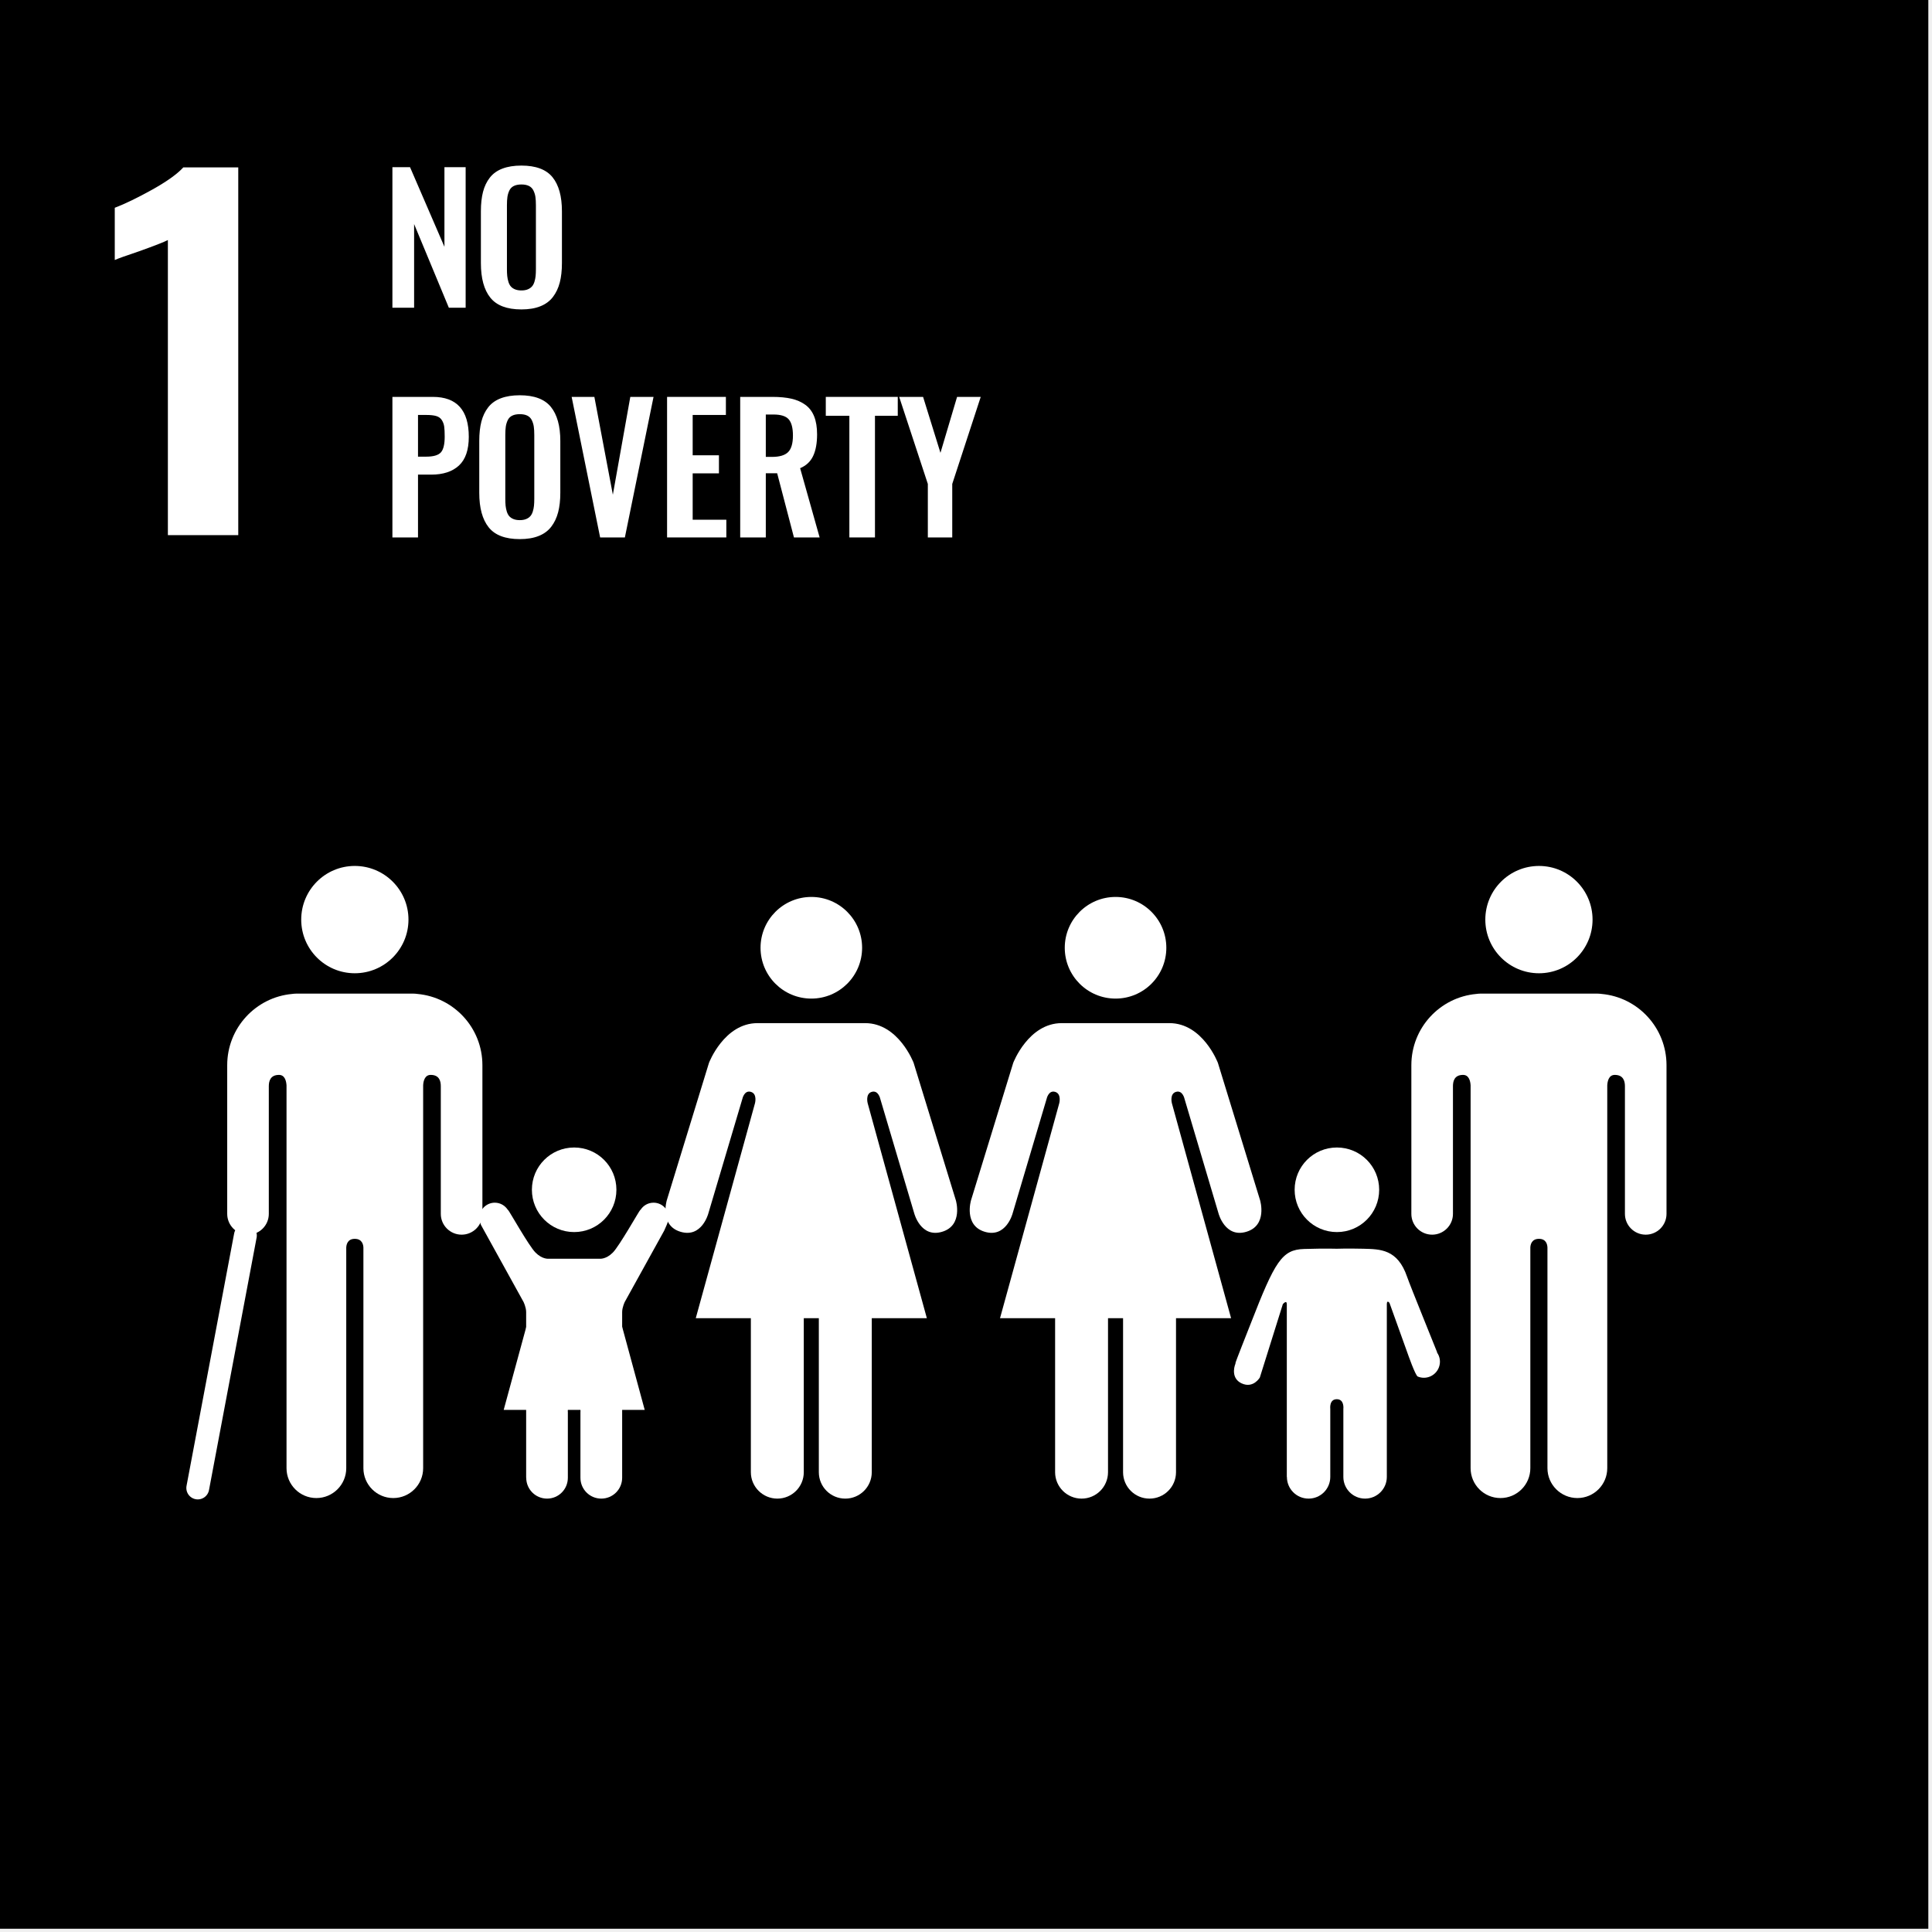
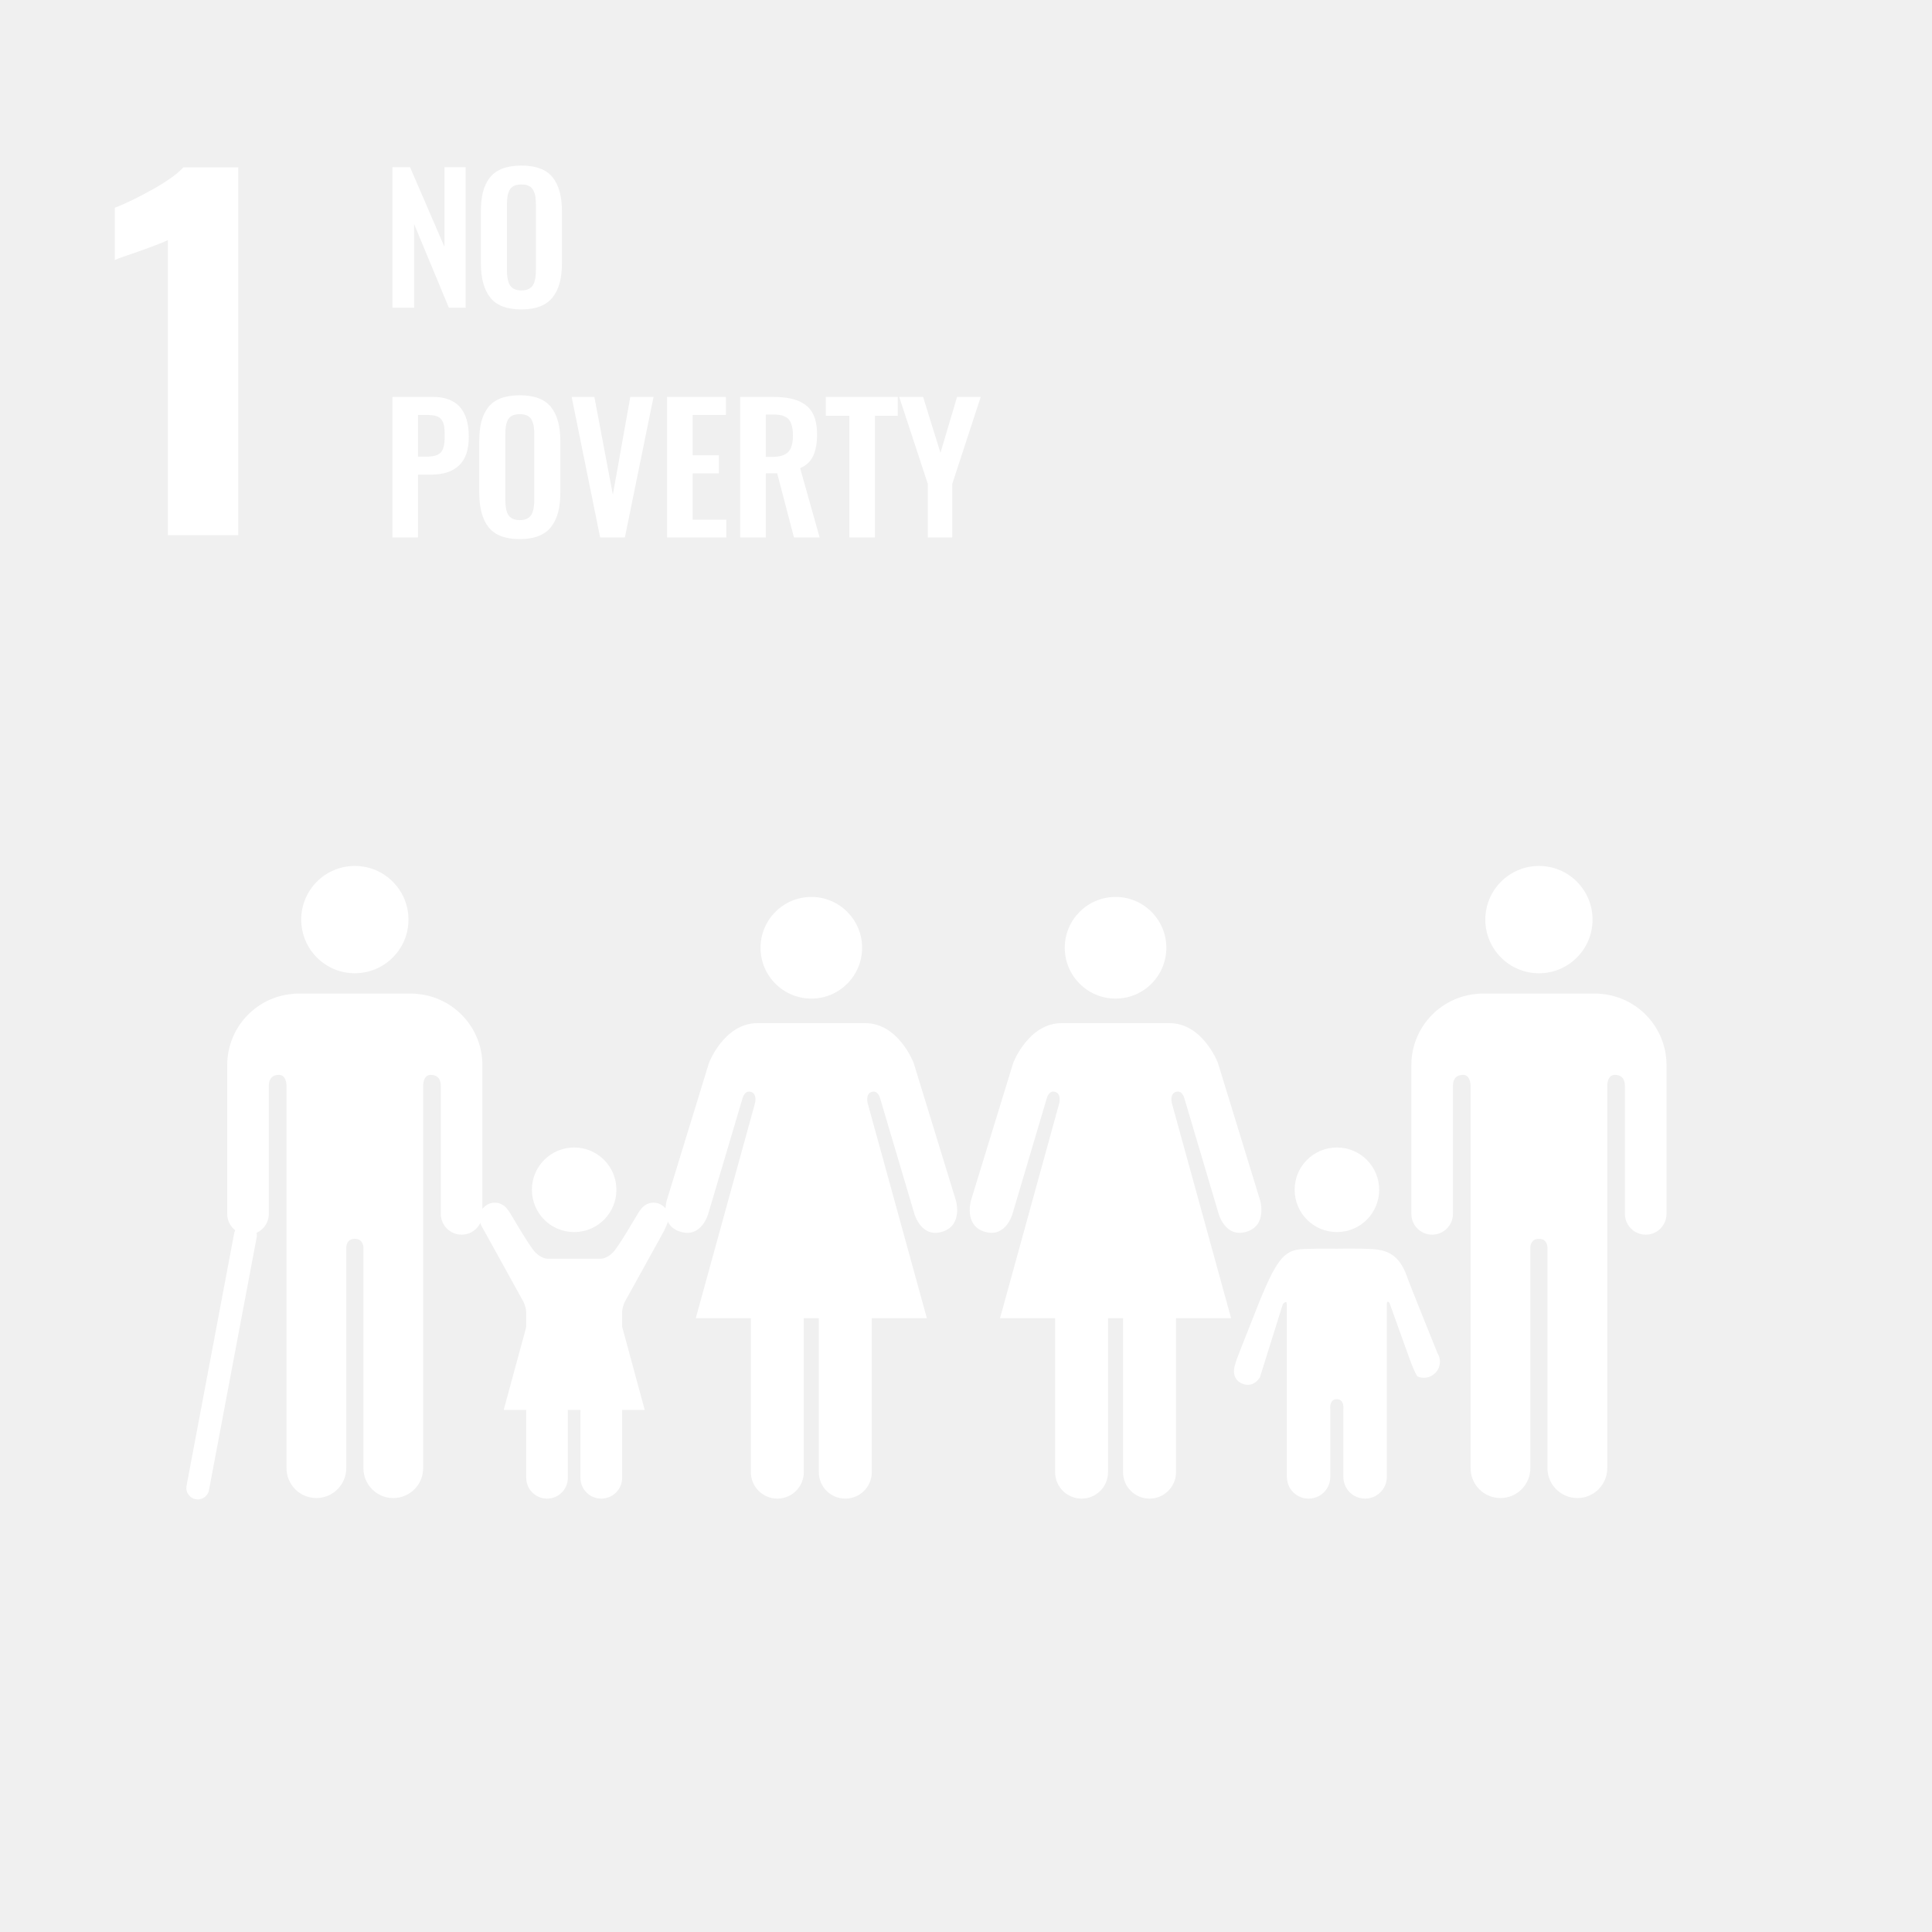
<svg xmlns="http://www.w3.org/2000/svg" width="100%" height="100%" viewBox="0 0 405 405" version="1.1" xml:space="preserve" style="fill-rule:evenodd;clip-rule:evenodd;stroke-linecap:round;stroke-miterlimit:10;">
  <g transform="matrix(4.177,0,0,4.166667,-350.8972,-1525.933)">
-     <rect x="84.007" y="366.224" width="96.775" height="97.036" />
+     <rect x="84.007" y="366.224" width="96.775" height="97.036" style="fill:none" />
  </g>
  <g transform="matrix(4.166667,0,0,4.166667,-350,-1782.9)">
    <path d="M92.446,439.972C92.278,440.063 91.791,440.254 90.984,440.543C90.345,440.757 89.941,440.901 89.774,440.977L89.774,438.35C90.291,438.152 90.919,437.848 91.658,437.437C92.396,437.025 92.918,436.652 93.223,436.317L95.987,436.317L95.987,454.82L92.446,454.82L92.446,439.972Z" style="fill:white;fill-rule:nonzero;" />
  </g>
  <g transform="matrix(4.166667,0,0,4.166667,-350,-1830.617)">
    <path d="M103.742,454.83L103.742,447.759L104.629,447.759L106.36,451.764L106.36,447.759L107.427,447.759L107.427,454.83L106.582,454.83L104.834,450.621L104.834,454.83L103.742,454.83Z" style="fill:white;fill-rule:nonzero;" />
  </g>
  <g transform="matrix(4.166667,0,0,4.166667,-350,-1830.599)">
    <path d="M110.233,454.911C109.505,454.911 108.983,454.714 108.668,454.318C108.352,453.923 108.194,453.345 108.194,452.583L108.194,449.973C108.194,449.597 108.23,449.272 108.301,448.996C108.372,448.721 108.487,448.481 108.644,448.28C108.802,448.078 109.013,447.926 109.278,447.826C109.542,447.725 109.861,447.674 110.233,447.674C110.958,447.674 111.479,447.869 111.796,448.258C112.113,448.648 112.271,449.219 112.271,449.973L112.271,452.583C112.271,452.952 112.235,453.277 112.163,453.557C112.09,453.837 111.975,454.08 111.817,454.286C111.659,454.492 111.449,454.648 111.184,454.753C110.92,454.859 110.603,454.911 110.233,454.911M109.911,453.901C110.001,453.938 110.108,453.956 110.233,453.956C110.358,453.956 110.465,453.938 110.553,453.901C110.641,453.864 110.711,453.815 110.764,453.755C110.816,453.696 110.858,453.618 110.888,453.521C110.918,453.424 110.937,453.328 110.947,453.231C110.957,453.134 110.962,453.019 110.962,452.886L110.962,449.674C110.962,449.504 110.954,449.362 110.937,449.248C110.92,449.134 110.886,449.027 110.836,448.926C110.787,448.825 110.712,448.75 110.613,448.7C110.513,448.65 110.387,448.625 110.233,448.625C110.08,448.625 109.952,448.65 109.851,448.7C109.75,448.75 109.676,448.825 109.627,448.926C109.579,449.027 109.546,449.134 109.529,449.248C109.512,449.362 109.504,449.504 109.504,449.674L109.504,452.886C109.504,453.019 109.509,453.134 109.519,453.231C109.529,453.328 109.549,453.424 109.578,453.521C109.608,453.618 109.649,453.696 109.7,453.755C109.751,453.815 109.822,453.864 109.911,453.901" style="fill:white;fill-rule:nonzero;" />
  </g>
  <g transform="matrix(4.166667,0,0,4.166667,-350,-1734.318)">
    <path d="M103.742,443.275L103.742,436.204L105.776,436.204C106.982,436.204 107.585,436.874 107.585,438.213C107.585,438.87 107.42,439.351 107.09,439.657C106.76,439.962 106.295,440.115 105.695,440.115L105.03,440.115L105.03,443.275L103.742,443.275ZM105.03,439.211L105.444,439.211C105.807,439.211 106.053,439.139 106.182,438.995C106.309,438.852 106.373,438.588 106.373,438.204C106.373,437.985 106.365,437.816 106.348,437.697C106.331,437.577 106.291,437.469 106.228,437.371C106.166,437.273 106.073,437.205 105.949,437.168C105.825,437.131 105.658,437.113 105.448,437.113L105.03,437.113L105.03,439.211Z" style="fill:white;fill-rule:nonzero;" />
  </g>
  <g transform="matrix(4.166667,0,0,4.166667,-350,-1734.3)">
    <path d="M110.151,443.355C109.423,443.355 108.901,443.158 108.586,442.762C108.27,442.367 108.112,441.789 108.112,441.027L108.112,438.417C108.112,438.041 108.148,437.716 108.219,437.44C108.29,437.165 108.405,436.925 108.562,436.724C108.72,436.522 108.931,436.37 109.196,436.27C109.46,436.169 109.779,436.118 110.151,436.118C110.876,436.118 111.397,436.313 111.714,436.702C112.031,437.092 112.19,437.663 112.19,438.417L112.19,441.027C112.19,441.396 112.153,441.721 112.081,442.001C112.008,442.281 111.893,442.524 111.735,442.73C111.578,442.936 111.367,443.092 111.102,443.197C110.838,443.303 110.521,443.355 110.151,443.355M109.829,442.345C109.919,442.382 110.026,442.4 110.151,442.4C110.276,442.4 110.383,442.382 110.471,442.345C110.559,442.308 110.629,442.259 110.682,442.199C110.735,442.14 110.776,442.062 110.806,441.965C110.836,441.868 110.855,441.772 110.865,441.675C110.875,441.578 110.88,441.463 110.88,441.33L110.88,438.118C110.88,437.948 110.872,437.806 110.855,437.692C110.838,437.578 110.804,437.471 110.755,437.37C110.705,437.269 110.63,437.193 110.531,437.144C110.431,437.094 110.305,437.069 110.151,437.069C109.998,437.069 109.87,437.094 109.769,437.144C109.668,437.193 109.594,437.269 109.545,437.37C109.497,437.471 109.464,437.578 109.447,437.692C109.43,437.806 109.422,437.948 109.422,438.118L109.422,441.33C109.422,441.463 109.427,441.578 109.437,441.675C109.447,441.772 109.467,441.868 109.496,441.965C109.526,442.062 109.567,442.14 109.618,442.199C109.669,442.259 109.74,442.308 109.829,442.345" style="fill:white;fill-rule:nonzero;" />
  </g>
  <g transform="matrix(4.166667,0,0,4.166667,-350,-1734.318)">
    <path d="M114.193,443.275L112.76,436.204L113.903,436.204L114.833,441.126L115.711,436.204L116.88,436.204L115.438,443.275L114.193,443.275Z" style="fill:white;fill-rule:nonzero;" />
  </g>
  <g transform="matrix(4.166667,0,0,4.166667,-350,-1734.318)">
    <path d="M117.561,443.275L117.561,436.204L120.52,436.204L120.52,437.113L118.849,437.113L118.849,439.142L120.17,439.142L120.17,440.051L118.849,440.051L118.849,442.384L120.542,442.384L120.542,443.275L117.561,443.275Z" style="fill:white;fill-rule:nonzero;" />
  </g>
  <g transform="matrix(4.166667,0,0,4.166667,-350,-1734.318)">
    <path d="M121.24,443.275L121.24,436.204L122.861,436.204C123.233,436.204 123.553,436.235 123.82,436.296C124.087,436.357 124.32,436.459 124.518,436.603C124.715,436.747 124.863,436.941 124.961,437.187C125.059,437.433 125.108,437.734 125.108,438.089C125.108,438.533 125.042,438.895 124.91,439.176C124.778,439.458 124.559,439.663 124.255,439.791L125.236,443.275L123.944,443.275L123.1,440.047L122.528,440.047L122.528,443.275L121.24,443.275ZM122.528,439.223L122.839,439.223C123.22,439.223 123.491,439.142 123.652,438.98C123.812,438.819 123.893,438.541 123.893,438.149C123.893,437.771 123.823,437.5 123.684,437.337C123.544,437.173 123.288,437.091 122.916,437.091L122.528,437.091L122.528,439.223Z" style="fill:white;fill-rule:nonzero;" />
  </g>
  <g transform="matrix(4.166667,0,0,4.166667,-350,-1734.318)">
    <path d="M126.732,443.275L126.732,437.155L125.546,437.155L125.546,436.204L129.167,436.204L129.167,437.155L128.02,437.155L128.02,443.275L126.732,443.275Z" style="fill:white;fill-rule:nonzero;" />
  </g>
  <g transform="matrix(4.166667,0,0,4.166667,-350,-1734.318)">
    <path d="M130.68,443.275L130.68,440.584L129.239,436.204L130.441,436.204L131.315,439.019L132.151,436.204L133.341,436.204L131.908,440.584L131.908,443.275L130.68,443.275Z" style="fill:white;fill-rule:nonzero;" />
  </g>
  <g transform="matrix(0,4.166667,4.166667,0,-1414.799,-479.8275)">
    <path d="M161.425,414.279C159.933,414.279 158.725,415.489 158.725,416.98C158.725,418.468 159.933,419.674 161.425,419.674C162.916,419.674 164.124,418.468 164.124,416.98C164.124,415.489 162.916,414.279 161.425,414.279" style="fill:white;fill-rule:nonzero;" />
  </g>
  <g transform="matrix(4.166667,0,0,4.166667,-350,-1407.851)">
    <path d="M164.577,387.89C166.409,388.056 167.843,389.596 167.843,391.474L167.843,398.955C167.843,399.531 167.375,400.001 166.798,400.001C166.218,400.001 165.751,399.531 165.751,398.955L165.751,392.53C165.751,392.289 165.681,391.963 165.241,391.963C164.936,391.963 164.873,392.286 164.862,392.491L164.862,411.749C164.862,412.577 164.191,413.252 163.359,413.252C162.528,413.252 161.853,412.577 161.853,411.749L161.853,400.651C161.849,400.529 161.809,400.211 161.428,400.211L161.425,400.211C161.042,400.211 160.995,400.529 160.992,400.651L160.992,411.749C160.992,412.577 160.322,413.252 159.489,413.252C158.656,413.252 157.987,412.577 157.987,411.749L157.987,392.491C157.976,392.286 157.91,391.963 157.608,391.963C157.165,391.963 157.099,392.289 157.099,392.53L157.099,398.955C157.099,399.531 156.629,400.001 156.052,400.001C155.472,400.001 155.006,399.531 155.006,398.955L155.006,391.474C155.006,389.596 156.442,388.056 158.276,387.89C158.337,387.882 158.403,387.874 158.474,387.874L164.373,387.874C164.449,387.874 164.512,387.882 164.577,387.89" style="fill:white;fill-rule:nonzero;" />
  </g>
  <g transform="matrix(0,-4.166667,-4.166667,0,1965.345,782.5271)">
    <path d="M140.123,413.004C141.534,413.004 142.681,414.145 142.681,415.557C142.681,416.97 141.534,418.114 140.123,418.114C138.711,418.114 137.567,416.97 137.567,415.557C137.567,414.145 138.711,413.004 140.123,413.004" style="fill:white;fill-rule:nonzero;" />
  </g>
  <g transform="matrix(4.166667,0,0,4.166667,-350,-1401.554)">
    <path d="M134.976,389.846L132.852,396.762C132.852,396.762 132.473,398.029 133.549,398.346C134.619,398.663 134.944,397.425 134.944,397.425L136.657,391.653C136.657,391.653 136.75,391.209 137.083,391.305C137.417,391.401 137.292,391.876 137.292,391.876L134.311,402.693L137.083,402.693L137.083,410.44C137.083,411.173 137.68,411.769 138.416,411.769C139.151,411.769 139.745,411.173 139.745,410.44L139.745,402.693L140.502,402.693L140.502,410.44C140.502,411.173 141.095,411.769 141.832,411.769C142.57,411.769 143.166,411.173 143.166,410.44L143.166,402.693L145.937,402.693L142.958,391.876C142.958,391.876 142.833,391.401 143.166,391.305C143.5,391.209 143.593,391.653 143.593,391.653L145.306,397.425C145.306,397.425 145.631,398.663 146.7,398.346C147.778,398.029 147.397,396.762 147.397,396.762L145.273,389.846C145.273,389.846 144.514,387.847 142.833,387.847L137.417,387.847C135.737,387.847 134.976,389.846 134.976,389.846" style="fill:white;fill-rule:nonzero;" />
  </g>
  <g transform="matrix(0,-4.166667,-4.166667,0,1901.571,718.7529)">
    <path d="M124.817,413.004C126.228,413.004 127.375,414.147 127.375,415.558C127.375,416.971 126.228,418.114 124.817,418.114C123.405,418.114 122.261,416.971 122.261,415.558C122.261,414.147 123.405,413.004 124.817,413.004" style="fill:white;fill-rule:nonzero;" />
  </g>
  <g transform="matrix(4.166667,0,0,4.166667,-350,-1401.554)">
    <path d="M119.669,389.846L117.546,396.762C117.546,396.762 117.166,398.029 118.242,398.346C119.312,398.663 119.636,397.425 119.636,397.425L121.35,391.653C121.35,391.653 121.443,391.209 121.776,391.305C122.111,391.401 121.984,391.876 121.984,391.876L119.004,402.693L121.776,402.693L121.776,410.44C121.776,411.173 122.375,411.769 123.109,411.769C123.845,411.769 124.439,411.173 124.439,410.44L124.439,402.693L125.196,402.693L125.196,410.44C125.196,411.173 125.788,411.769 126.527,411.769C127.265,411.769 127.859,411.173 127.859,410.44L127.859,402.693L130.631,402.693L127.653,391.876C127.653,391.876 127.526,391.401 127.859,391.305C128.192,391.209 128.286,391.653 128.286,391.653L129.998,397.425C129.998,397.425 130.324,398.663 131.393,398.346C132.47,398.029 132.09,396.762 132.09,396.762L129.965,389.846C129.965,389.846 129.208,387.847 127.526,387.847L122.111,387.847C120.431,387.847 119.669,389.846 119.669,389.846" style="fill:white;fill-rule:nonzero;" />
  </g>
  <g transform="matrix(4.166667,0,0,4.166667,-350,-1431.349)">
    <path d="M151.261,405.51C152.438,405.51 153.387,404.558 153.387,403.381C153.387,402.205 152.438,401.255 151.261,401.255C150.084,401.255 149.134,402.205 149.134,403.381C149.134,404.558 150.084,405.51 151.261,405.51" style="fill:white;fill-rule:nonzero;" />
  </g>
  <g transform="matrix(4.166667,0,0,4.166667,-350,-1354.338)">
    <path d="M146.161,393.635C146.057,393.884 145.972,394.411 146.471,394.641C147.057,394.91 147.383,394.344 147.383,394.344L148.539,390.657C148.539,390.657 148.74,390.41 148.74,390.665L148.74,399.346L148.745,399.346C148.745,399.95 149.231,400.437 149.836,400.437C150.44,400.437 150.927,399.95 150.927,399.346L150.927,395.92C150.927,395.92 150.864,395.436 151.255,395.436C151.645,395.436 151.585,395.92 151.585,395.92L151.585,399.346C151.585,399.95 152.074,400.437 152.678,400.437C153.28,400.437 153.772,399.95 153.772,399.346L153.772,390.665C153.772,390.41 153.906,390.592 153.906,390.592L154.813,393.117C154.813,393.117 155.206,394.246 155.327,394.295C155.736,394.467 156.209,394.272 156.382,393.859C156.494,393.59 156.451,393.301 156.295,393.083L156.303,393.075C156.277,392.994 154.948,389.735 154.792,389.278C154.312,387.878 153.439,387.89 152.598,387.866C151.757,387.847 151.255,387.866 151.255,387.866C151.255,387.866 150.717,387.845 149.607,387.878C148.499,387.912 148.149,388.481 146.926,391.626C146.751,392.08 146.161,393.545 146.153,393.633L146.161,393.635Z" style="fill:white;fill-rule:nonzero;" />
  </g>
  <g transform="matrix(0,-4.166667,-4.166667,0,1811.785,617.1583)">
    <path d="M101.852,414.278C103.344,414.278 104.552,415.489 104.552,416.979C104.552,418.468 103.344,419.674 101.852,419.674C100.361,419.674 99.153,418.468 99.153,416.979C99.153,415.489 100.361,414.278 101.852,414.278" style="fill:white;fill-rule:nonzero;" />
  </g>
  <g transform="matrix(4.166667,0,0,4.166667,-350,-1407.851)">
    <path d="M98.698,387.89C96.868,388.056 95.431,389.596 95.431,391.474L95.431,398.955C95.431,399.531 95.9,400.001 96.478,400.001C97.056,400.001 97.524,399.531 97.524,398.955L97.524,392.53C97.524,392.289 97.594,391.963 98.035,391.963C98.339,391.963 98.402,392.286 98.415,392.491L98.415,411.749C98.415,412.577 99.084,413.252 99.917,413.252C100.748,413.252 101.42,412.577 101.42,411.749L101.42,400.651C101.426,400.529 101.466,400.211 101.849,400.211L101.85,400.211C102.233,400.211 102.28,400.529 102.283,400.651L102.283,411.749C102.283,412.577 102.954,413.252 103.785,413.252C104.618,413.252 105.289,412.577 105.289,411.749L105.289,392.491C105.297,392.286 105.366,391.963 105.668,391.963C106.111,391.963 106.177,392.289 106.177,392.53L106.177,398.955C106.177,399.531 106.646,400.001 107.224,400.001C107.802,400.001 108.27,399.531 108.27,398.955L108.27,391.474C108.27,389.596 106.834,388.056 105,387.89C104.939,387.882 104.874,387.874 104.802,387.874L98.904,387.874C98.826,387.874 98.762,387.882 98.698,387.89" style="fill:white;fill-rule:nonzero;" />
  </g>
  <g transform="matrix(-0.772286,4.09447,4.09447,0.772286,71.52666,295.2679)">
    <path d="M-7.661,-6.351L5.265,-6.351" style="fill:none;fill-rule:nonzero;stroke:white;stroke-width:1.15px;" />
  </g>
  <g transform="matrix(4.166667,0,0,4.166667,-350,-1363.909)">
    <path d="M109.551,388.21C109.411,387.992 109.171,387.846 108.894,387.846C108.467,387.846 108.119,388.194 108.119,388.62C108.119,388.743 108.195,388.96 108.195,388.96L110.34,392.841C110.34,392.841 110.471,393.108 110.471,393.352L110.471,401.685L110.475,401.685C110.475,402.267 110.944,402.734 111.524,402.734C112.102,402.734 112.569,402.267 112.569,401.685L112.569,398.397C112.569,398.397 112.51,397.932 112.886,397.932C113.26,397.932 113.202,398.397 113.202,398.397L113.202,401.685C113.202,402.267 113.672,402.734 114.251,402.734C114.83,402.734 115.301,402.267 115.301,401.685L115.301,393.352C115.301,393.108 115.431,392.841 115.431,392.841L117.413,389.258C117.413,389.258 117.655,388.743 117.655,388.62C117.655,388.194 117.309,387.846 116.88,387.846C116.6,387.846 116.36,387.992 116.224,388.21L116.215,388.206C116.153,388.259 115.16,390.027 114.833,390.354C114.486,390.704 114.176,390.665 114.176,390.665L111.599,390.665C111.599,390.665 111.286,390.704 110.941,390.354C110.609,390.027 109.621,388.259 109.557,388.206L109.551,388.21Z" style="fill:white;fill-rule:nonzero;" />
  </g>
  <g transform="matrix(4.166667,0,0,4.166667,-350,-1431.349)">
    <path d="M112.886,405.51C114.063,405.51 115.012,404.558 115.012,403.381C115.012,402.205 114.063,401.255 112.886,401.255C111.71,401.255 110.76,402.205 110.76,403.381C110.76,404.558 111.71,405.51 112.886,405.51" style="fill:white;fill-rule:nonzero;" />
  </g>
  <g transform="matrix(4.166667,0,0,4.166667,-350,-1363.908)">
    <path d="M112.889,392.31L115.294,394.063L116.436,398.27L109.341,398.27L110.486,394.063L112.889,392.31Z" style="fill:white;fill-rule:nonzero;" />
  </g>
</svg>
